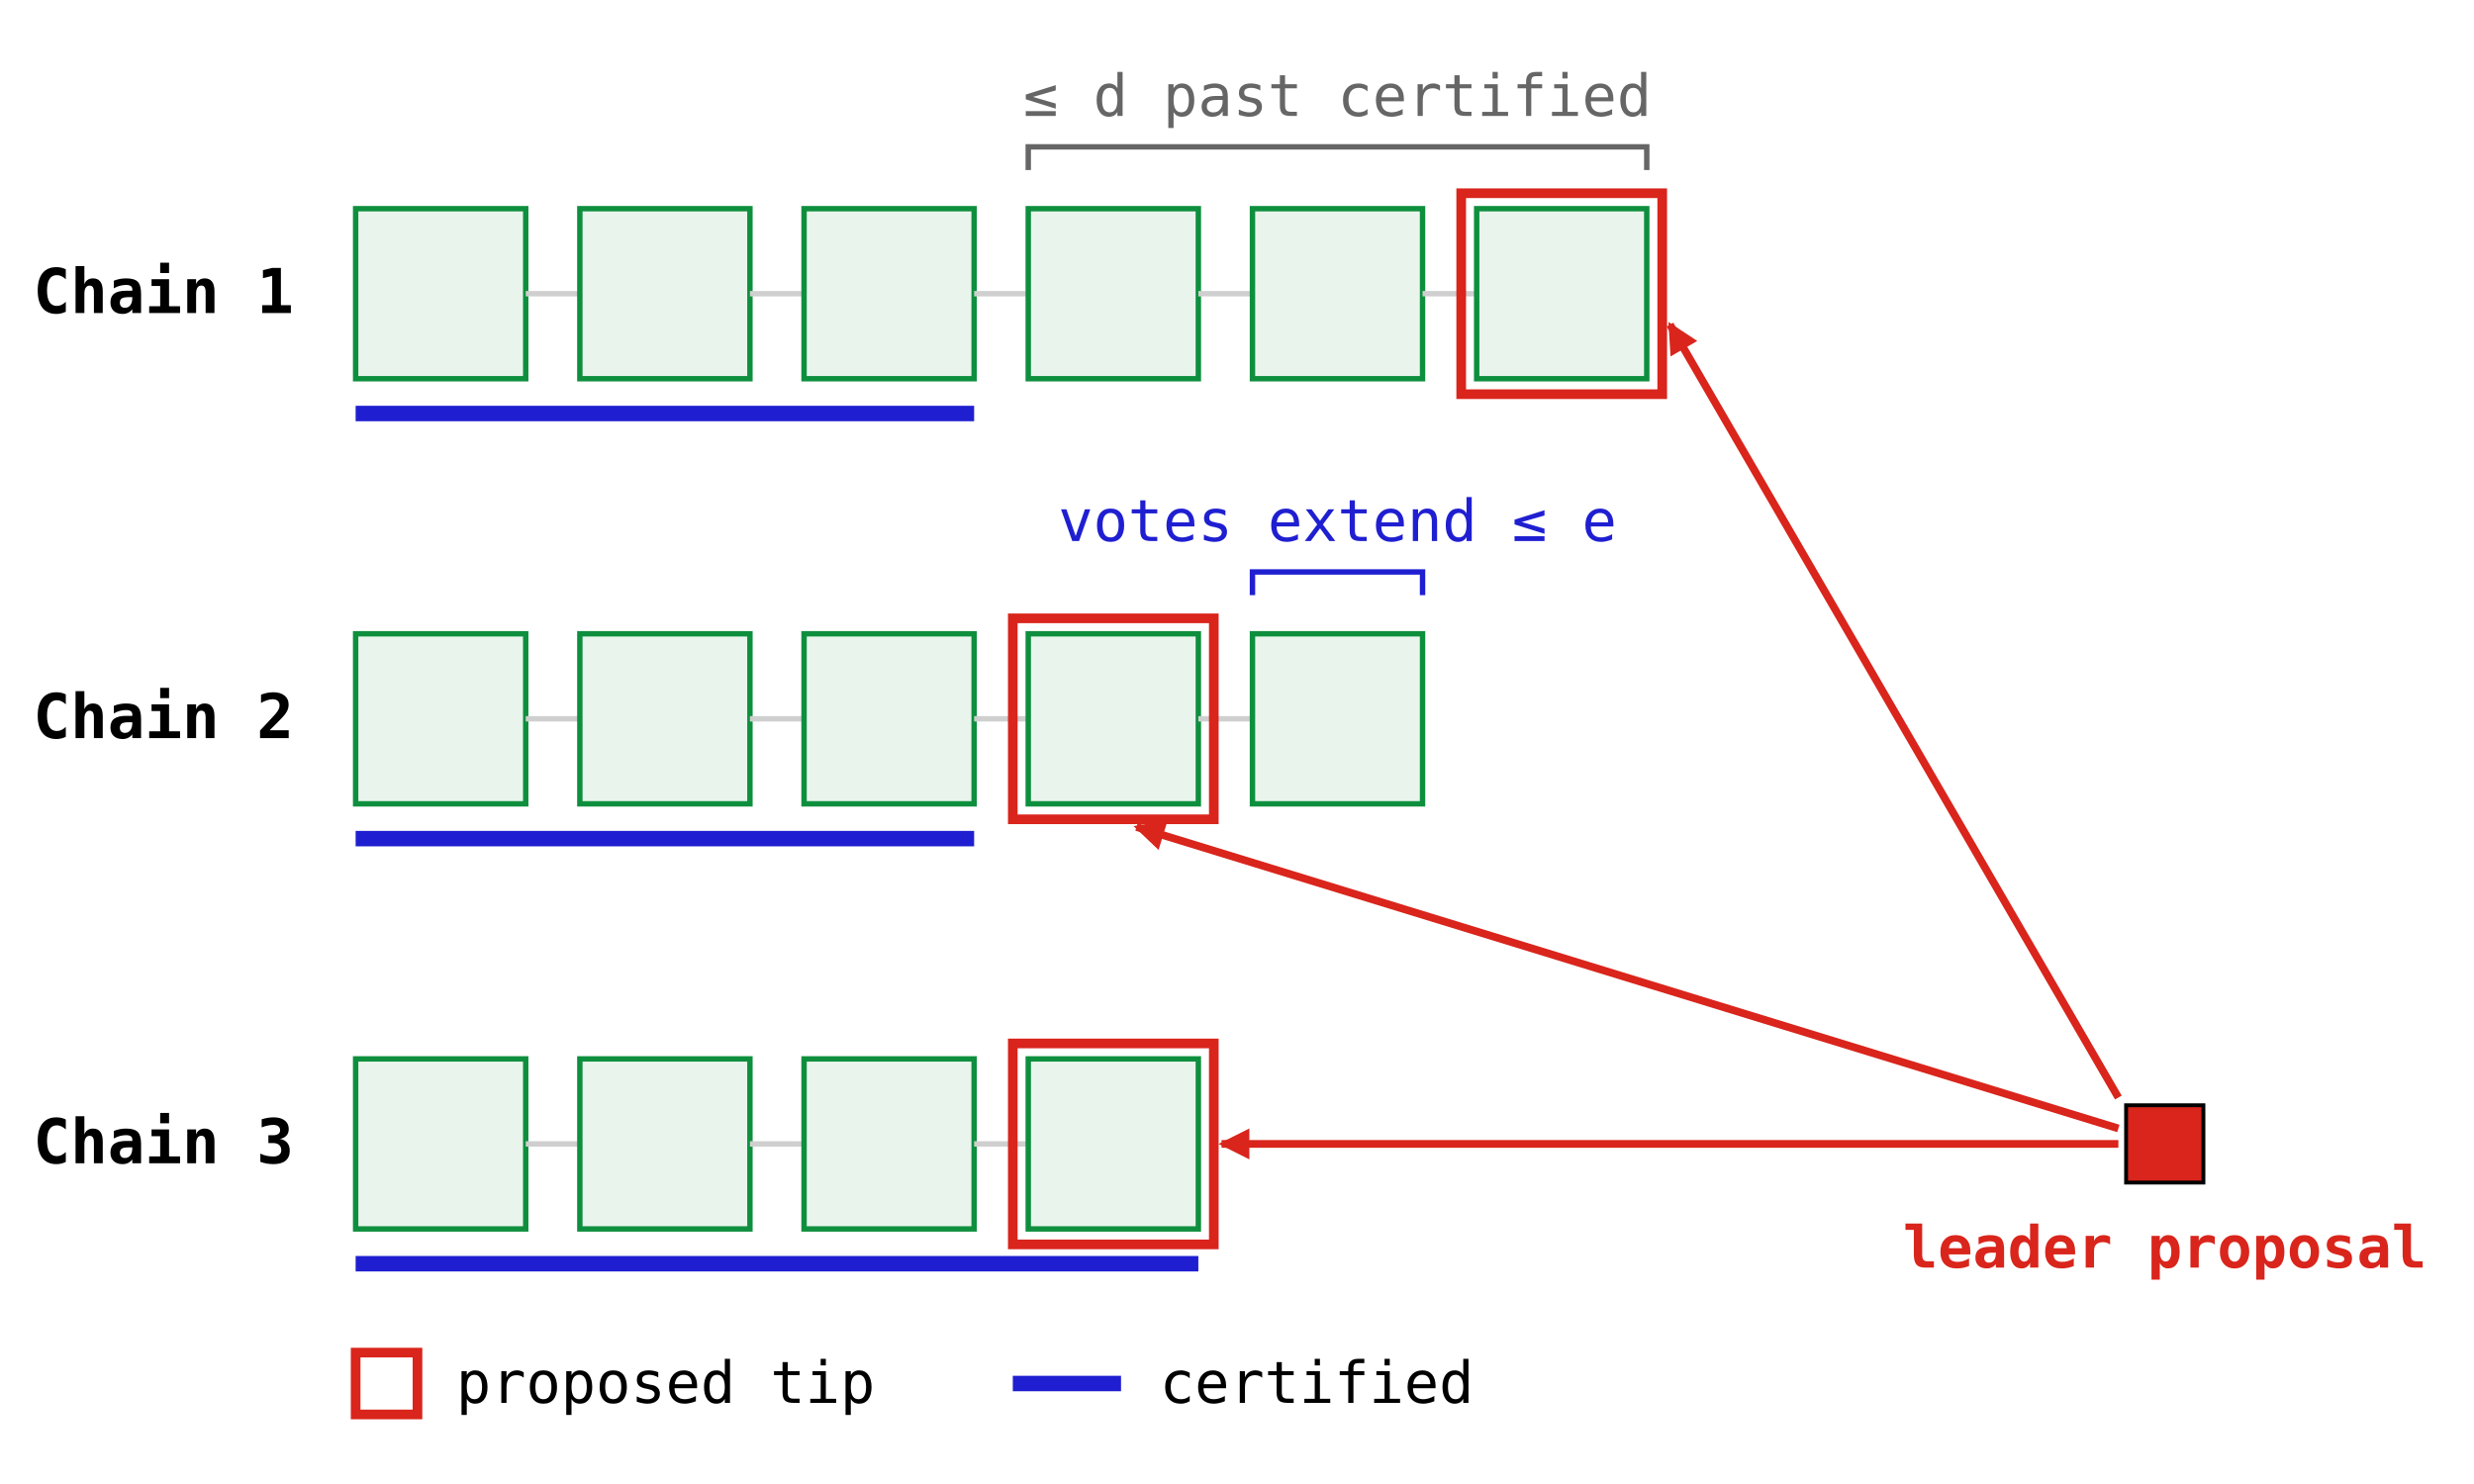
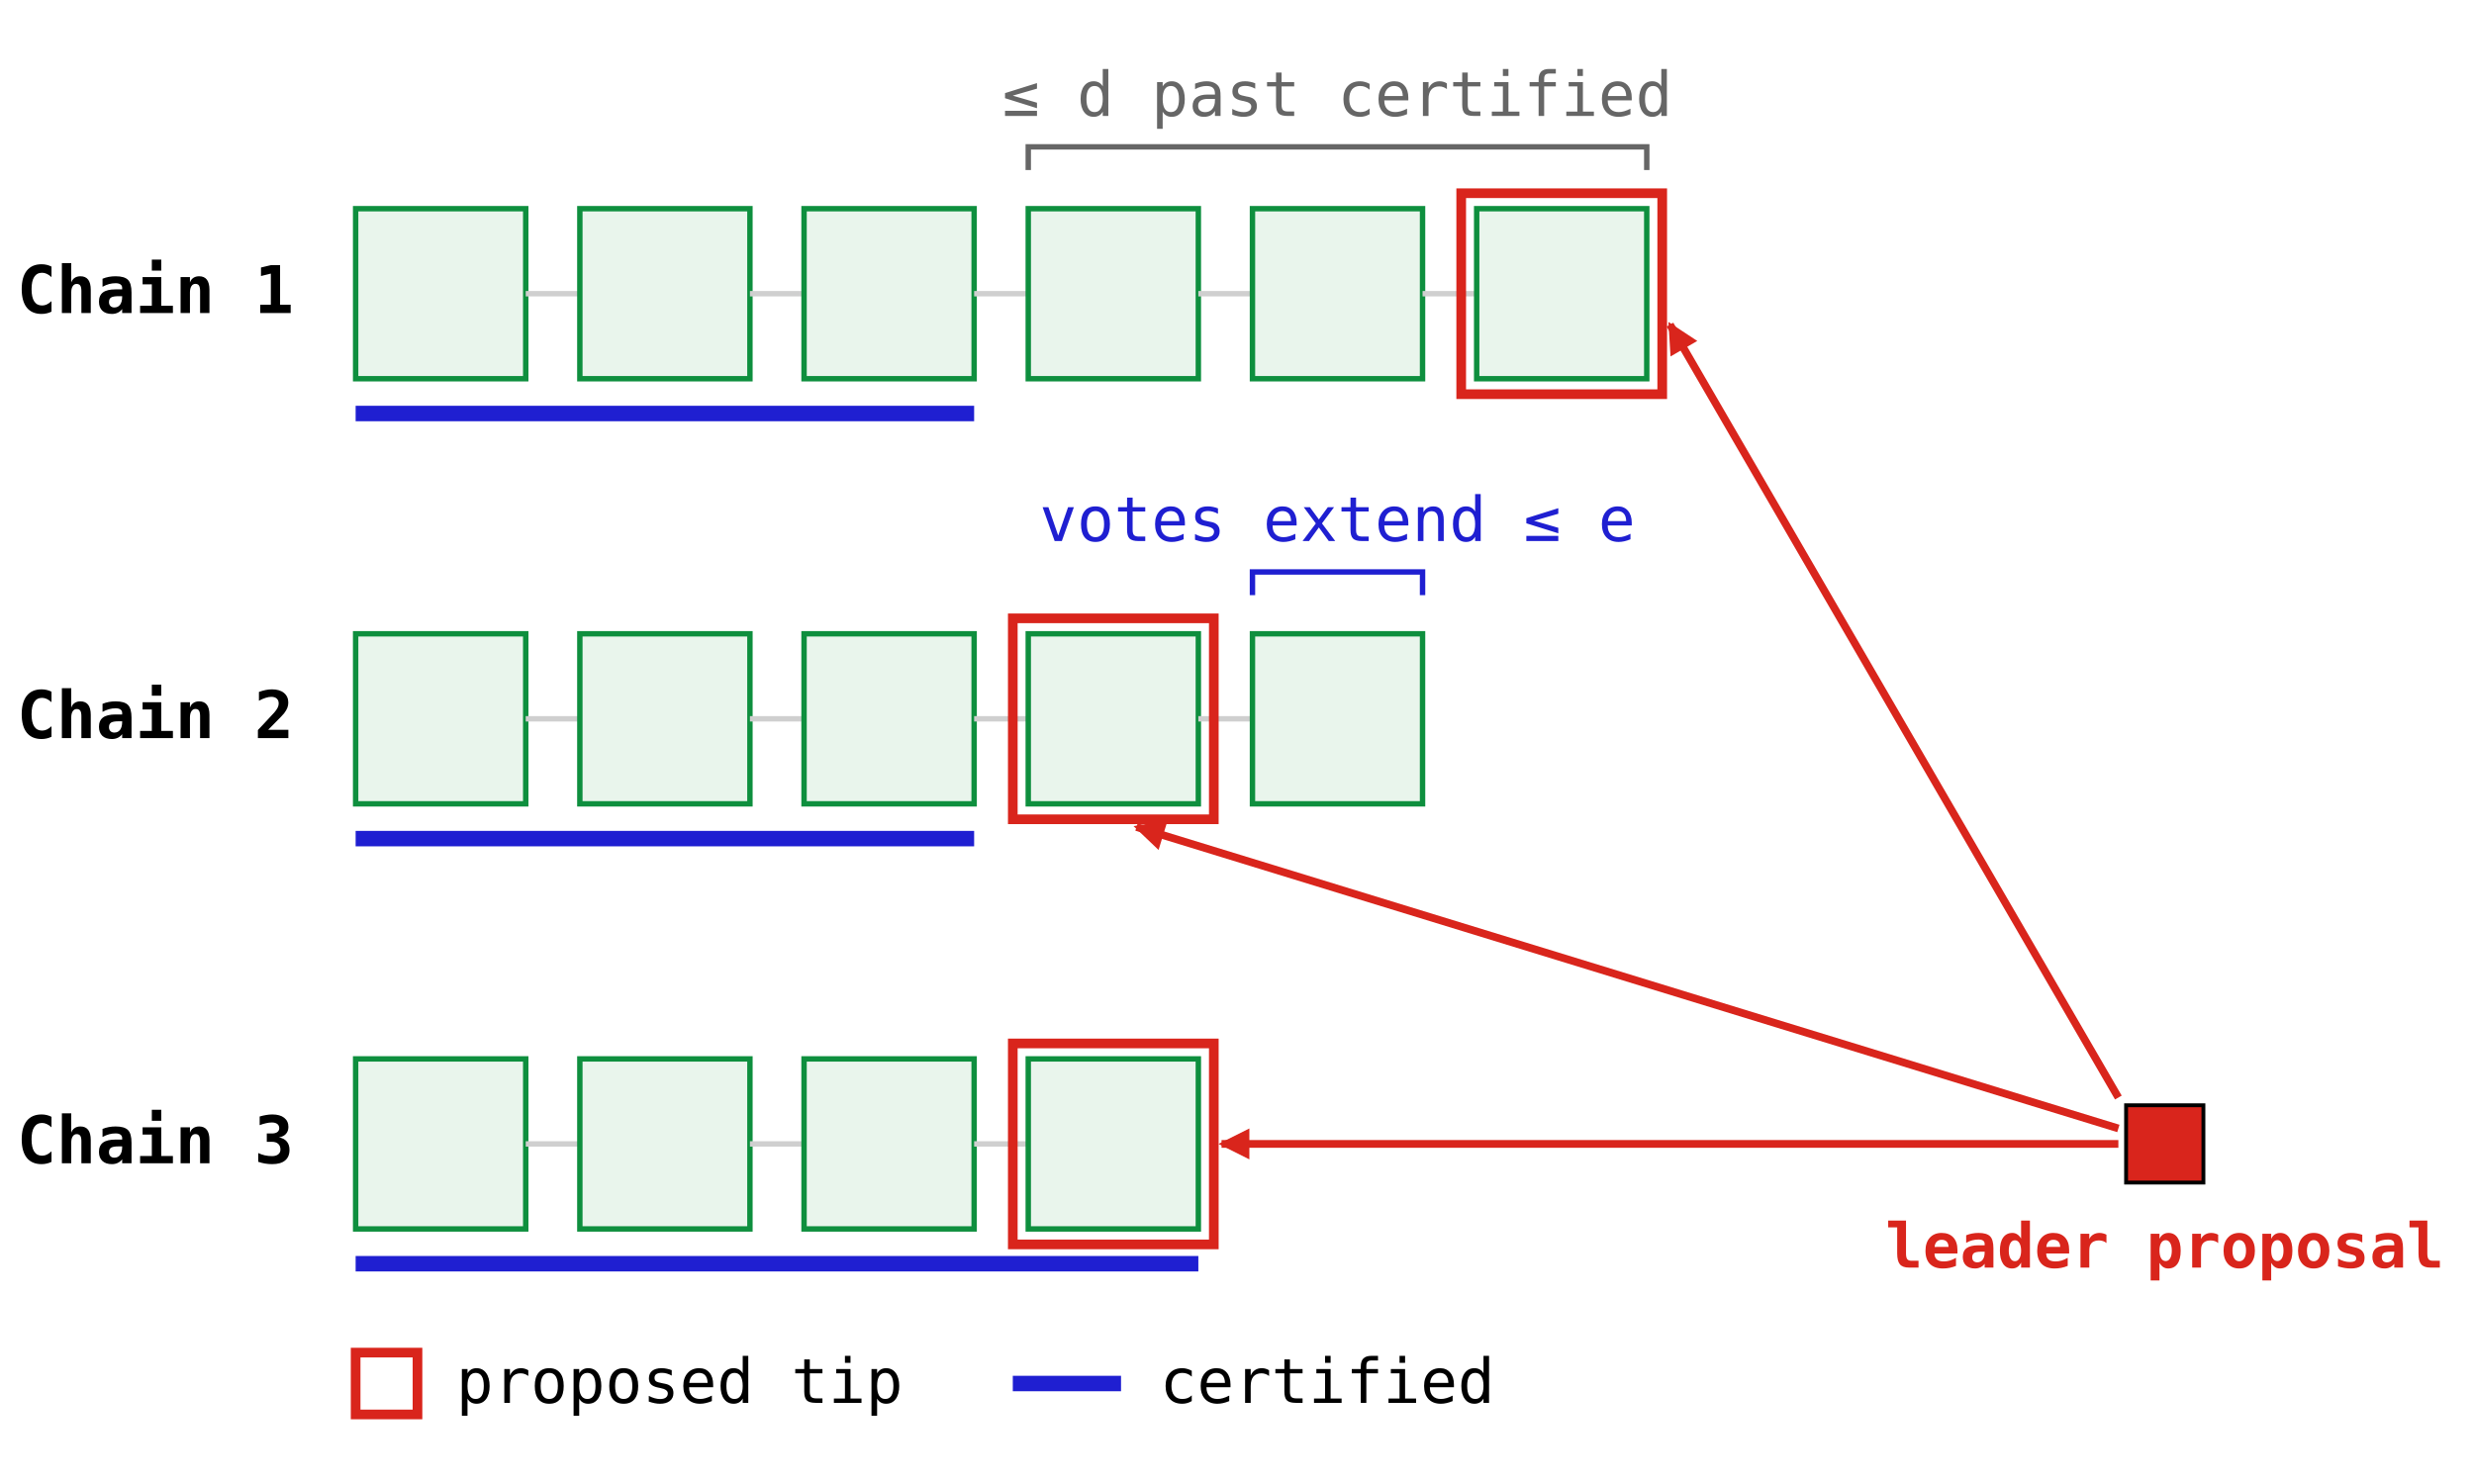
- <svg xmlns="http://www.w3.org/2000/svg" width="640" height="384" viewBox="0 36 640 384" role="img" aria-labelledby="title">
+ <svg xmlns="http://www.w3.org/2000/svg" width="480" height="288" viewBox="0 36 640 384" role="img" aria-labelledby="title">
  <rect y="36" width="640" height="384" fill="#fff" />
  <style>
-     text { font-family: monospace; font-size: 15px; }
-     .chain { font-size: 16px; font-weight: 600; text-anchor: end; }
+     text { font-family: monospace; font-size: 16px; }
+     .chain { font-size: 17px; font-weight: 600; text-anchor: end; }
    .note { fill: #666666; }
    .block { fill: #e9f5ec; stroke: #0e8f3e; stroke-width: 1.4; }
    .link { stroke: #cfcfcf; stroke-width: 1.4; }
    .cert { fill: #1f1fd1; }
    .tip { fill: none; stroke: #d9251c; stroke-width: 2.5; }
    .ref { fill: none; stroke: #d9251c; stroke-width: 2; }
    .bracket { fill: none; stroke-width: 1.4; }
  </style>
  <defs>
    <marker id="ref-head" viewBox="0 0 10 10" refX="9" refY="5" markerWidth="8" markerHeight="8" markerUnits="userSpaceOnUse" orient="auto">
      <path d="M0 0 L10 5 L0 10 z" fill="#d9251c" />
    </marker>
  </defs>
  <path class="bracket" stroke="#666666" d="M266 80 V74 H426 V80" />
  <text class="note" x="346" y="66" text-anchor="middle">≤ d past certified</text>
  <text class="chain" x="76" y="117">Chain 1</text>
  <rect class="block" x="92" y="90" width="44" height="44" />
  <line class="link" x1="136" y1="112" x2="150" y2="112" />
  <rect class="block" x="150" y="90" width="44" height="44" />
  <line class="link" x1="194" y1="112" x2="208" y2="112" />
  <rect class="block" x="208" y="90" width="44" height="44" />
  <line class="link" x1="252" y1="112" x2="266" y2="112" />
  <rect class="block" x="266" y="90" width="44" height="44" />
  <line class="link" x1="310" y1="112" x2="324" y2="112" />
  <rect class="block" x="324" y="90" width="44" height="44" />
  <line class="link" x1="368" y1="112" x2="382" y2="112" />
  <rect class="block" x="382" y="90" width="44" height="44" />
  <rect class="cert" x="92" y="141" width="160" height="4" />
  <rect class="tip" x="378" y="86" width="52" height="52" />
  <text class="chain" x="76" y="227">Chain 2</text>
  <rect class="block" x="92" y="200" width="44" height="44" />
  <line class="link" x1="136" y1="222" x2="150" y2="222" />
  <rect class="block" x="150" y="200" width="44" height="44" />
  <line class="link" x1="194" y1="222" x2="208" y2="222" />
  <rect class="block" x="208" y="200" width="44" height="44" />
  <line class="link" x1="252" y1="222" x2="266" y2="222" />
  <rect class="block" x="266" y="200" width="44" height="44" />
  <line class="link" x1="310" y1="222" x2="324" y2="222" />
  <rect class="block" x="324" y="200" width="44" height="44" />
  <rect class="cert" x="92" y="251" width="160" height="4" />
  <rect class="tip" x="262" y="196" width="52" height="52" />
  <text class="chain" x="76" y="337">Chain 3</text>
  <rect class="block" x="92" y="310" width="44" height="44" />
  <line class="link" x1="136" y1="332" x2="150" y2="332" />
  <rect class="block" x="150" y="310" width="44" height="44" />
  <line class="link" x1="194" y1="332" x2="208" y2="332" />
  <rect class="block" x="208" y="310" width="44" height="44" />
  <line class="link" x1="252" y1="332" x2="266" y2="332" />
  <rect class="block" x="266" y="310" width="44" height="44" />
  <rect class="cert" x="92" y="361" width="218" height="4" />
  <rect class="tip" x="262" y="306" width="52" height="52" />
  <path class="bracket" stroke="#1f1fd1" d="M324 190 V184 H368 V190" />
  <text x="346" y="176" text-anchor="middle" fill="#1f1fd1">votes extend ≤ e</text>
  <rect x="550" y="322" width="20" height="20" fill="#d9251c" stroke="black" stroke-width="1" />
  <text x="560" y="364" text-anchor="middle" fill="#d9251c" font-weight="700">leader proposal</text>
  <line class="ref" x1="548" y1="320" x2="432" y2="120" marker-end="url(#ref-head)" />
  <line class="ref" x1="548" y1="328" x2="294" y2="250" marker-end="url(#ref-head)" />
  <line class="ref" x1="548" y1="332" x2="316" y2="332" marker-end="url(#ref-head)" />
  <rect class="tip" x="92" y="386" width="16" height="16" />
  <text x="118" y="399">proposed tip</text>
  <rect class="cert" x="262" y="392" width="28" height="4" />
  <text x="300" y="399">certified</text>
</svg>
